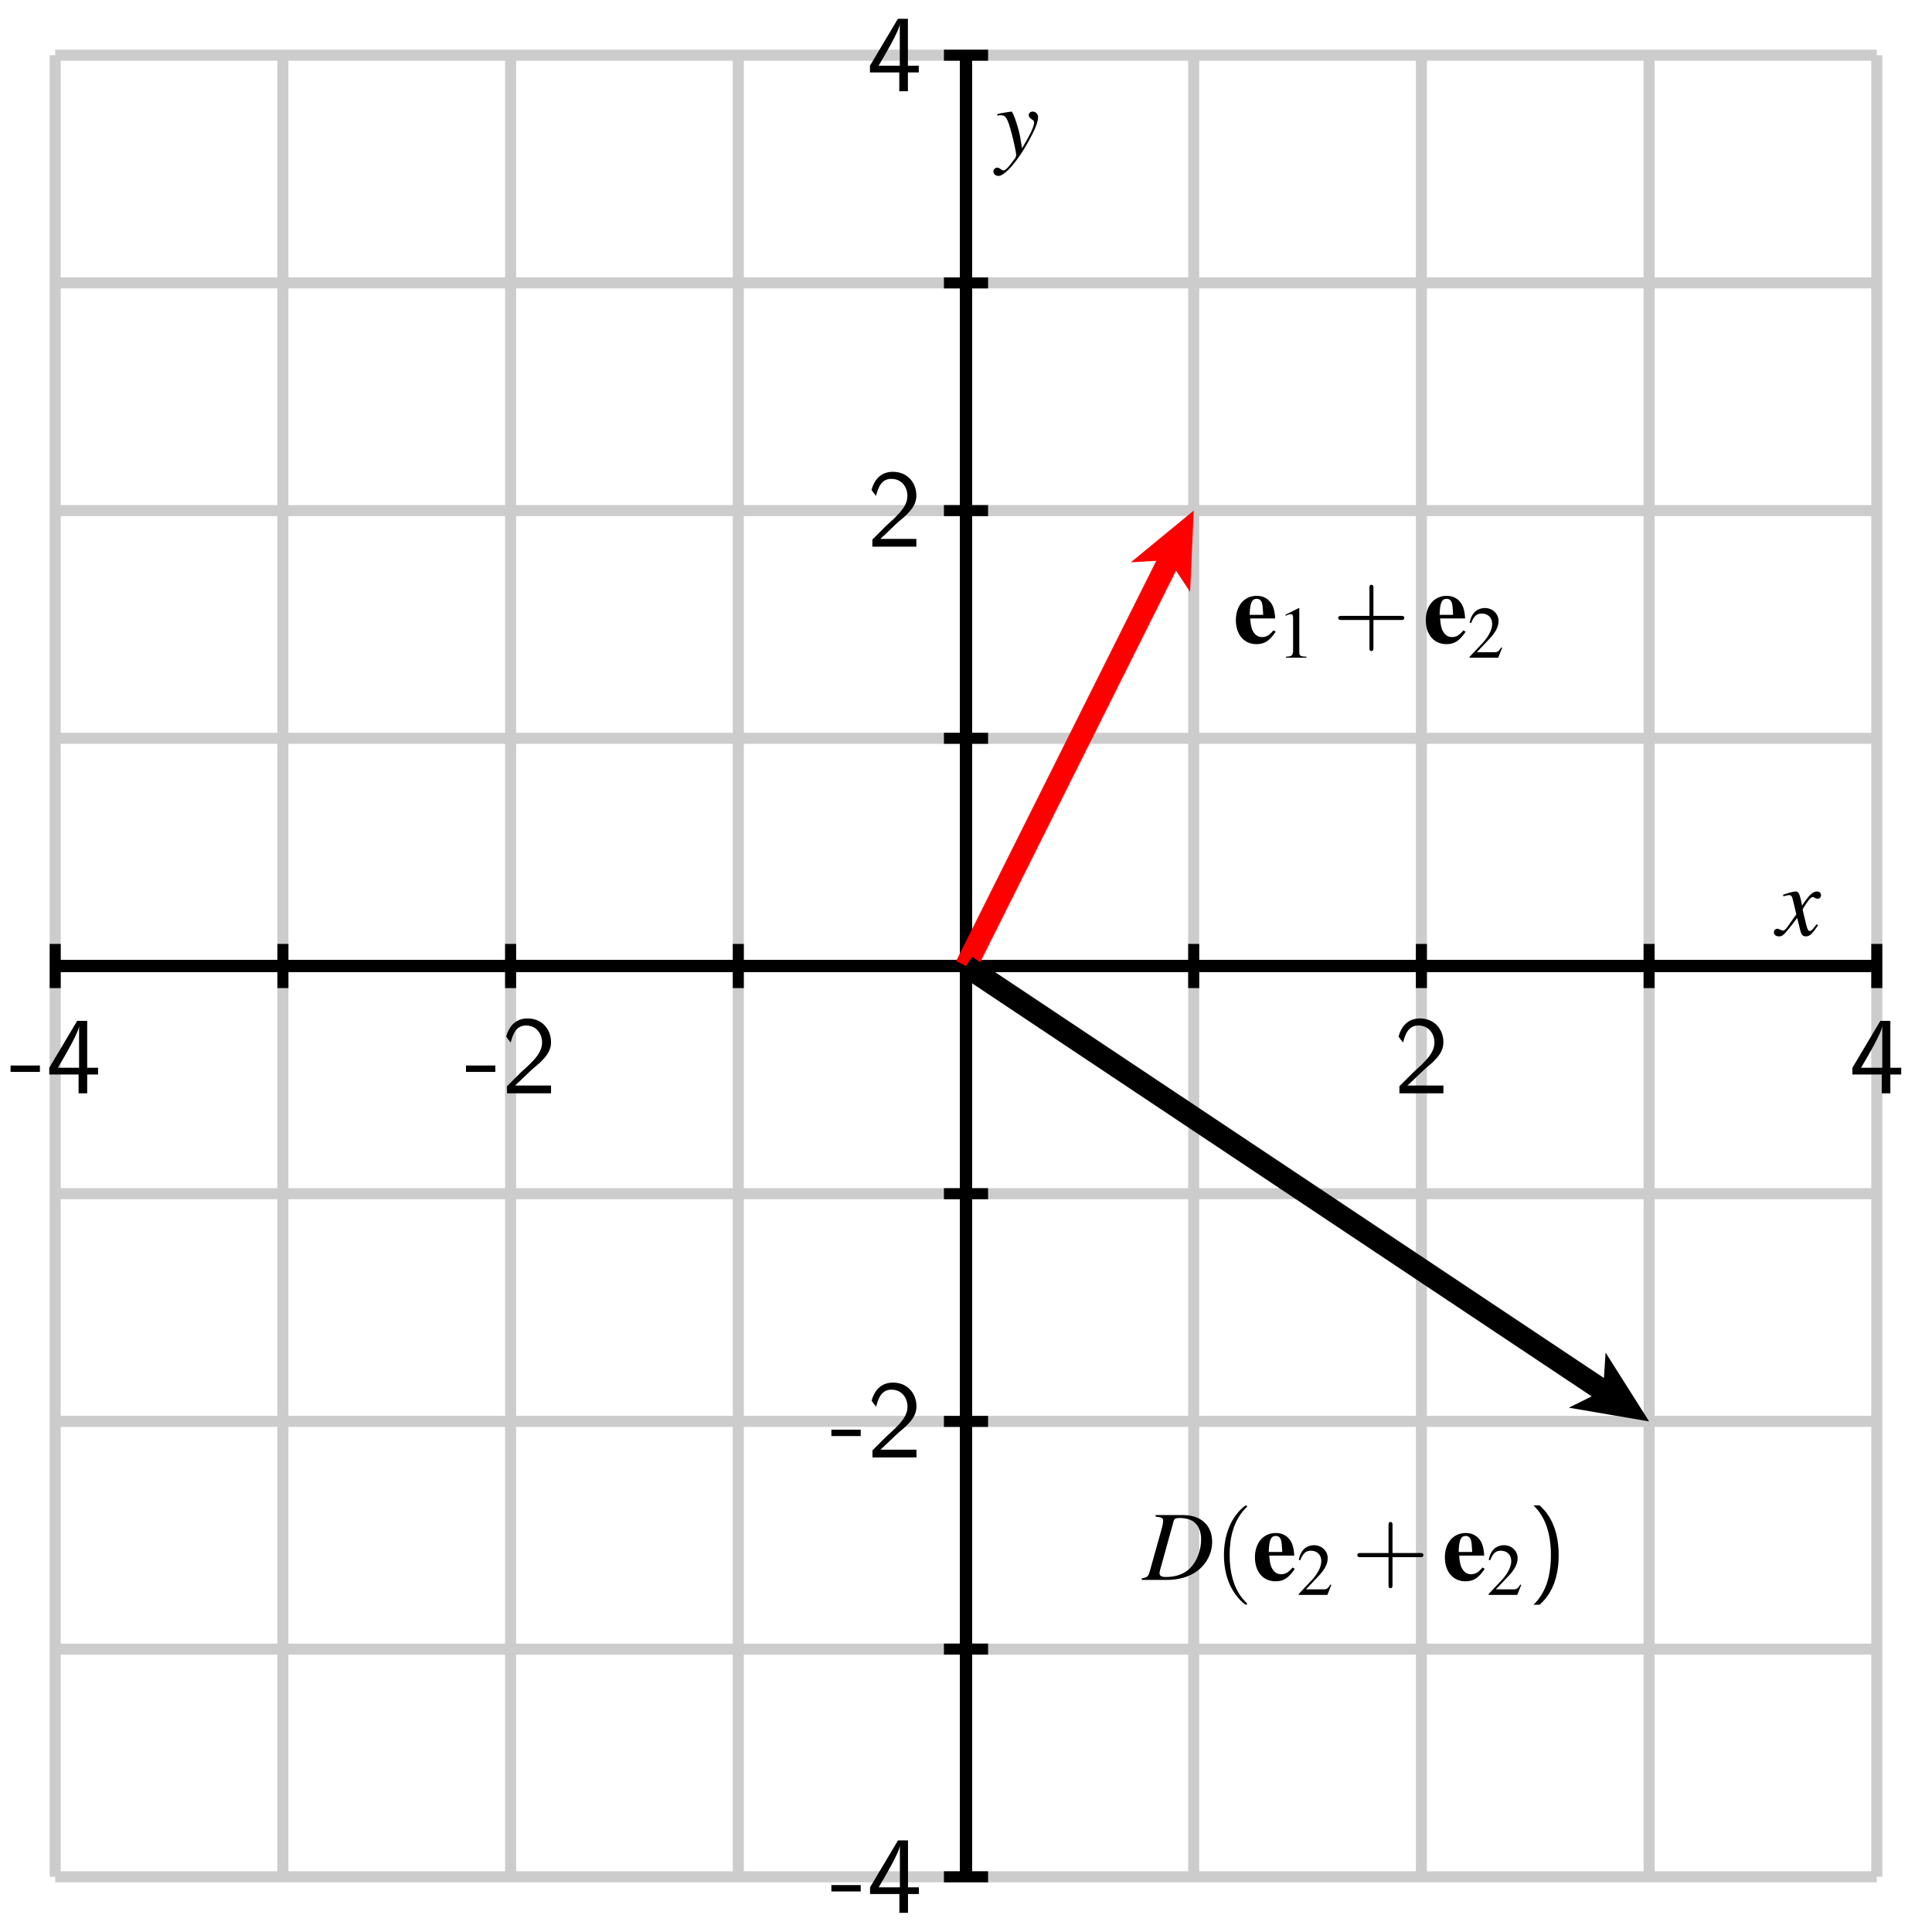
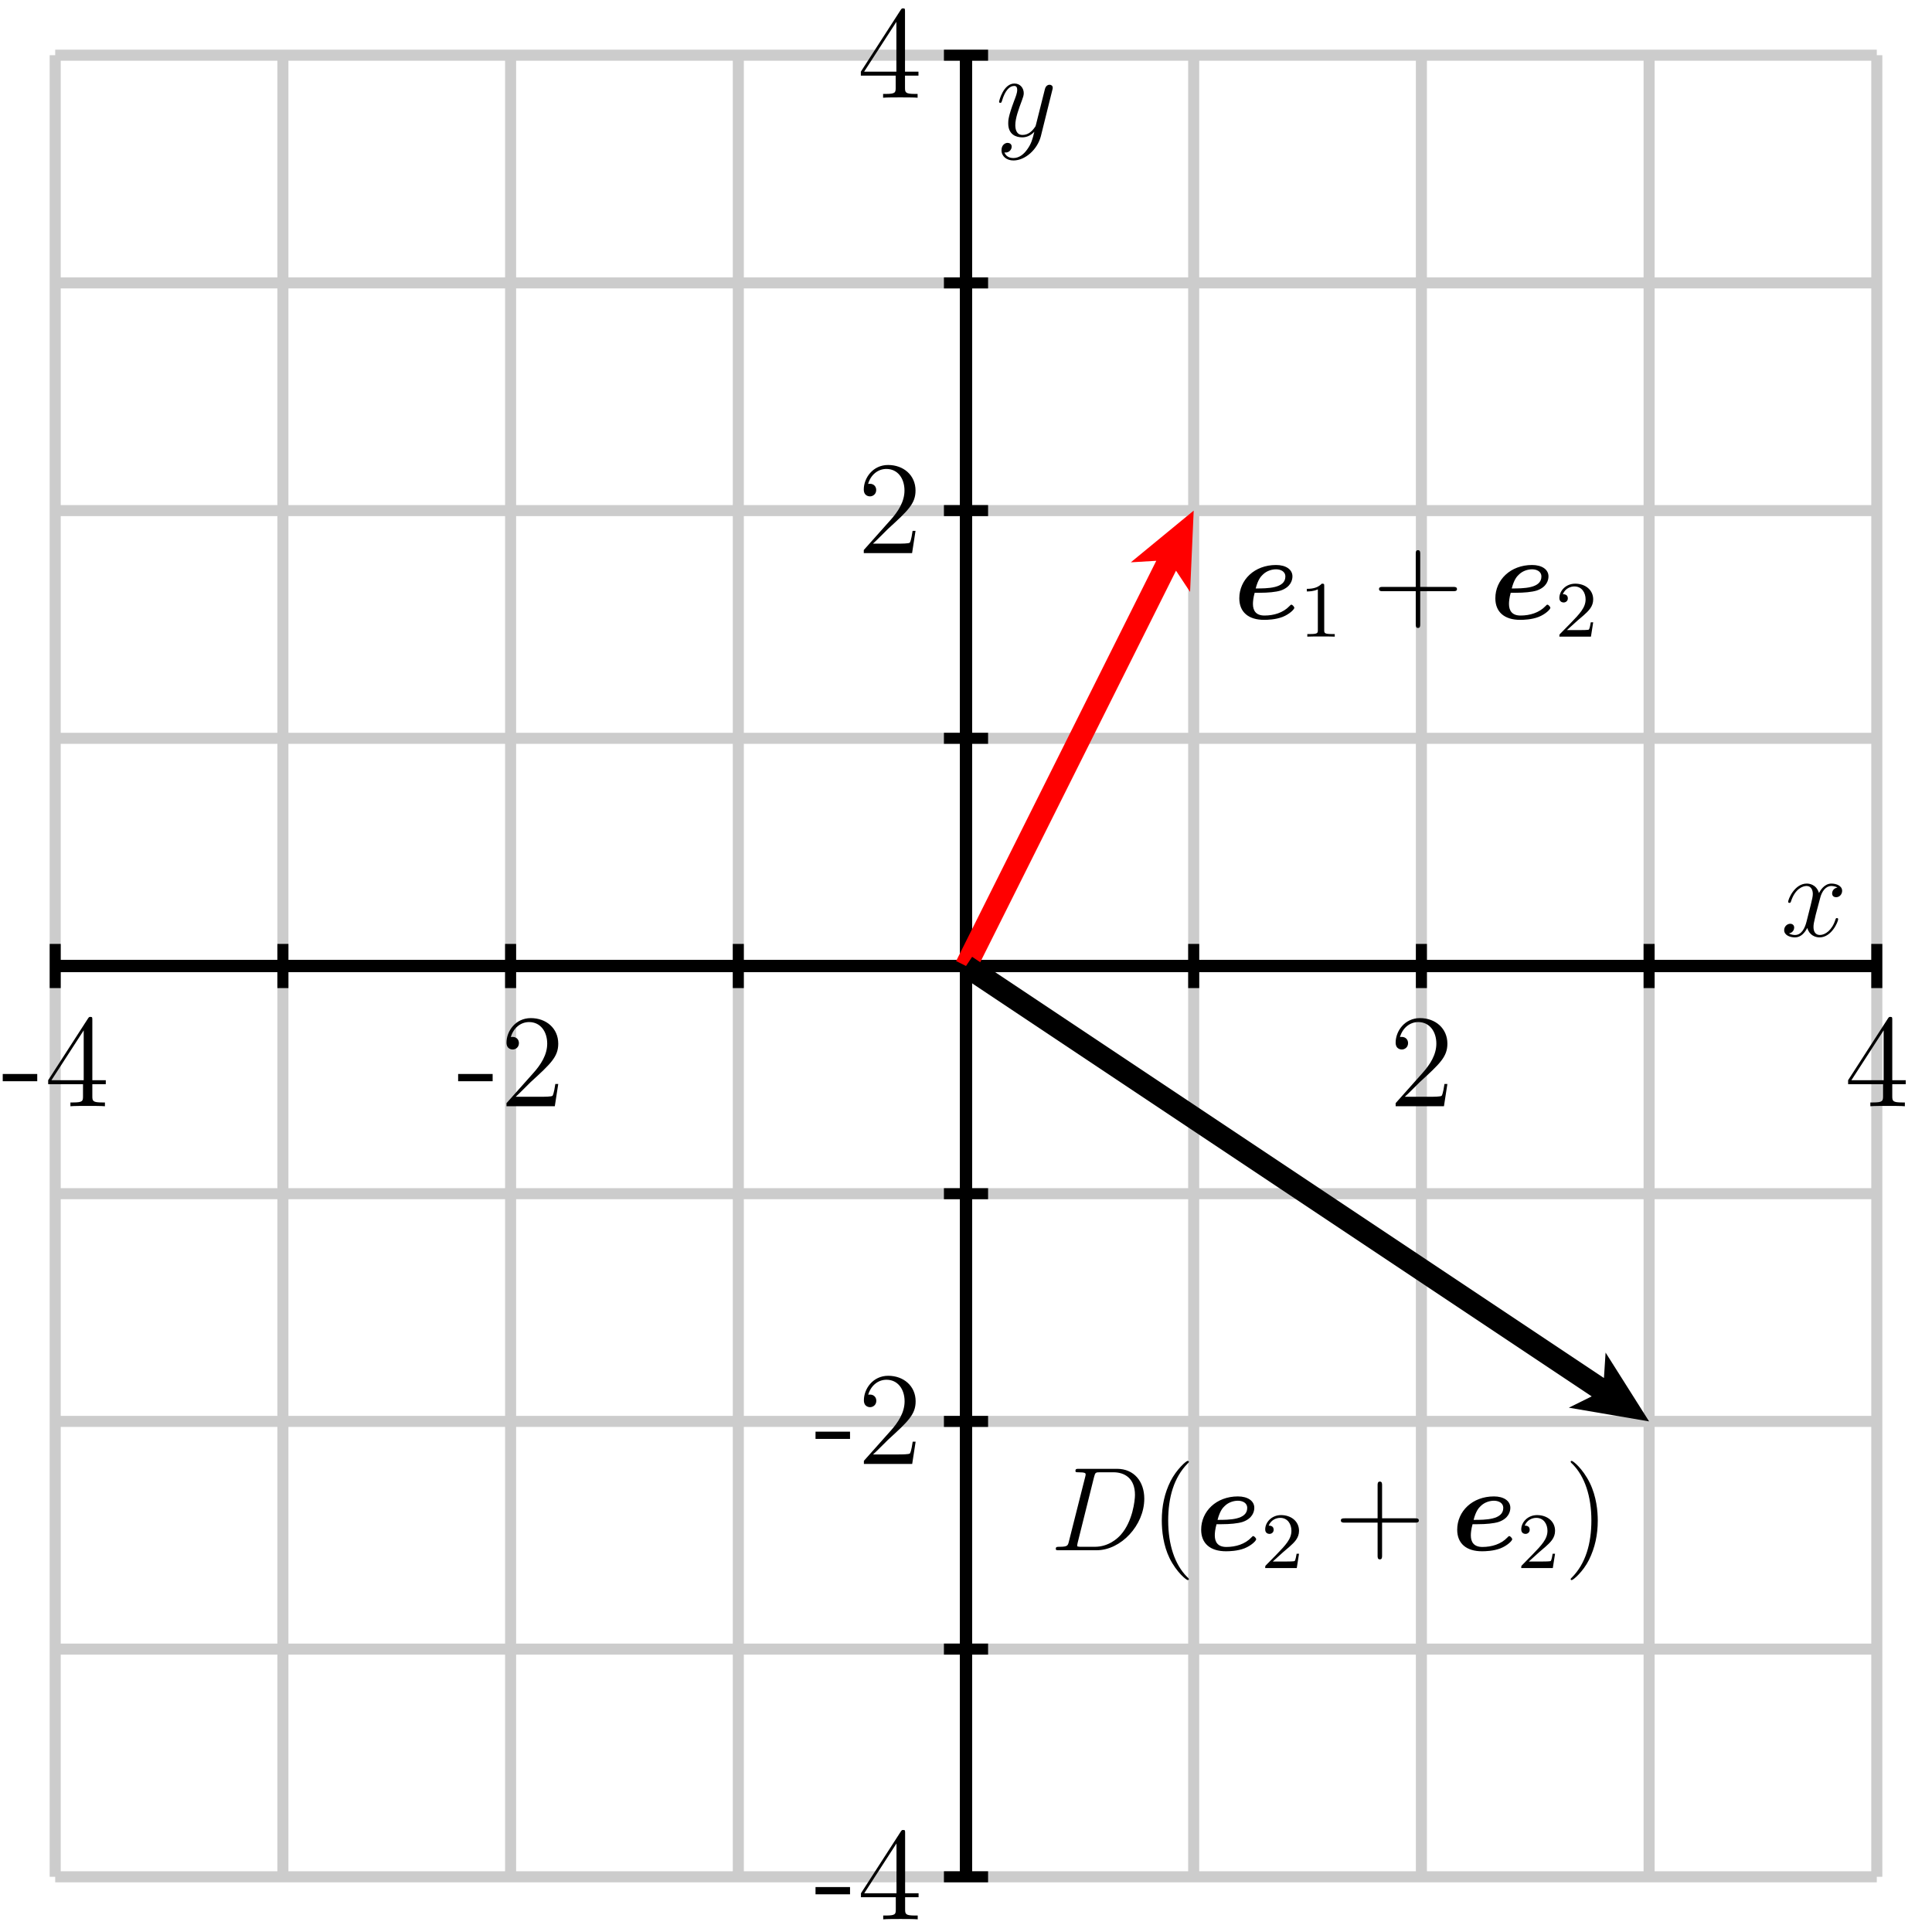
<svg xmlns="http://www.w3.org/2000/svg" xmlns:xlink="http://www.w3.org/1999/xlink" width="175pt" height="175pt" viewBox="0 0 175 175" version="1.1">
  <defs>
    <g>
      <symbol overflow="visible" id="glyph0-0">
        <path style="stroke:none;" d="" />
      </symbol>
      <symbol overflow="visible" id="glyph0-1">
-         <path style="stroke:none;" d="M 2.766 -1.938 L 2.766 -2.516 L 0.109 -2.516 L 0.109 -1.938 Z M 2.766 -1.938 " />
+         <path style="stroke:none;" d="M 3.25 -2.266 L 3.25 -2.922 L 0.125 -2.922 L 0.125 -2.266 Z M 3.25 -2.266 " />
      </symbol>
      <symbol overflow="visible" id="glyph0-2">
-         <path style="stroke:none;" d="M 3.719 -1.703 L 4.703 -1.703 L 4.703 -2.312 L 3.719 -2.312 L 3.719 -6.562 L 2.812 -6.562 L 0.281 -2.312 L 0.281 -1.703 L 2.938 -1.703 L 2.938 0 L 3.719 0 Z M 1.062 -2.312 C 1.578 -3.188 2.984 -5.547 2.984 -6.125 L 2.984 -2.312 Z M 1.062 -2.312 " />
+         <path style="stroke:none;" d="M 4.328 -7.812 C 4.328 -8.047 4.328 -8.094 4.156 -8.094 C 4.062 -8.094 4.031 -8.094 3.938 -7.953 L 0.328 -2.359 L 0.328 -2 L 3.484 -2 L 3.484 -0.906 C 3.484 -0.469 3.453 -0.344 2.578 -0.344 L 2.344 -0.344 L 2.344 0 C 2.609 -0.031 3.562 -0.031 3.906 -0.031 C 4.234 -0.031 5.203 -0.031 5.469 0 L 5.469 -0.344 L 5.234 -0.344 C 4.375 -0.344 4.328 -0.469 4.328 -0.906 L 4.328 -2 L 5.547 -2 L 5.547 -2.359 L 4.328 -2.359 Z M 3.547 -6.875 L 3.547 -2.359 L 0.625 -2.359 Z M 3.547 -6.875 " />
      </symbol>
      <symbol overflow="visible" id="glyph0-3">
-         <path style="stroke:none;" d="M 1.734 -1.875 L 0.5 -0.641 L 0.5 0 L 4.484 0 L 4.484 -0.703 L 2.672 -0.703 C 2.547 -0.703 2.438 -0.703 2.312 -0.703 L 1.219 -0.703 C 1.547 -0.984 2.297 -1.734 2.609 -2.016 C 2.797 -2.203 3.312 -2.625 3.5 -2.797 C 3.953 -3.25 4.484 -3.781 4.484 -4.625 C 4.484 -5.781 3.688 -6.781 2.359 -6.781 C 1.219 -6.781 0.656 -6 0.422 -5.141 C 0.547 -4.969 0.594 -4.906 0.609 -4.875 C 0.625 -4.859 0.734 -4.734 0.828 -4.594 C 1.031 -5.359 1.312 -6.141 2.219 -6.141 C 3.156 -6.141 3.672 -5.391 3.672 -4.609 C 3.672 -3.766 3.094 -3.188 2.516 -2.594 Z M 1.734 -1.875 " />
+         <path style="stroke:none;" d="M 5.281 -2.016 L 5.016 -2.016 C 4.984 -1.812 4.891 -1.156 4.766 -0.953 C 4.688 -0.859 4 -0.859 3.641 -0.859 L 1.422 -0.859 C 1.734 -1.125 2.469 -1.891 2.781 -2.188 C 4.609 -3.859 5.281 -4.484 5.281 -5.672 C 5.281 -7.062 4.188 -7.984 2.797 -7.984 C 1.406 -7.984 0.594 -6.797 0.594 -5.766 C 0.594 -5.141 1.109 -5.141 1.156 -5.141 C 1.406 -5.141 1.719 -5.328 1.719 -5.719 C 1.719 -6.047 1.484 -6.281 1.156 -6.281 C 1.047 -6.281 1.016 -6.281 0.984 -6.266 C 1.219 -7.078 1.859 -7.625 2.641 -7.625 C 3.656 -7.625 4.281 -6.781 4.281 -5.672 C 4.281 -4.656 3.703 -3.766 3.016 -3 L 0.594 -0.281 L 0.594 0 L 4.969 0 Z M 5.281 -2.016 " />
      </symbol>
      <symbol overflow="visible" id="glyph1-0">
        <path style="stroke:none;" d="" />
      </symbol>
      <symbol overflow="visible" id="glyph1-1">
-         <path style="stroke:none;" d="M 3.625 -1 C 3.547 -0.922 3.5 -0.859 3.422 -0.75 C 3.219 -0.484 3.109 -0.391 3 -0.391 C 2.875 -0.391 2.797 -0.516 2.734 -0.766 C 2.703 -0.844 2.703 -0.891 2.688 -0.922 C 2.469 -1.828 2.359 -2.234 2.359 -2.375 C 2.766 -3.062 3.094 -3.469 3.25 -3.469 C 3.297 -3.469 3.375 -3.438 3.469 -3.391 C 3.578 -3.328 3.641 -3.312 3.703 -3.312 C 3.891 -3.312 4.016 -3.453 4.016 -3.641 C 4.016 -3.828 3.875 -3.969 3.656 -3.969 C 3.266 -3.969 2.922 -3.641 2.297 -2.688 L 2.203 -3.172 C 2.062 -3.781 1.969 -3.969 1.734 -3.969 C 1.531 -3.969 1.219 -3.891 0.672 -3.703 L 0.578 -3.672 L 0.609 -3.531 C 0.953 -3.625 1.031 -3.641 1.109 -3.641 C 1.344 -3.641 1.391 -3.562 1.516 -3.016 L 1.781 -1.906 L 1.047 -0.859 C 0.859 -0.578 0.688 -0.422 0.578 -0.422 C 0.531 -0.422 0.438 -0.453 0.344 -0.5 C 0.234 -0.562 0.141 -0.594 0.062 -0.594 C -0.109 -0.594 -0.25 -0.453 -0.25 -0.281 C -0.25 -0.047 -0.062 0.094 0.203 0.094 C 0.484 0.094 0.594 0.016 1.047 -0.531 C 1.281 -0.812 1.469 -1.062 1.859 -1.578 L 2.125 -0.5 C 2.234 -0.047 2.359 0.094 2.641 0.094 C 2.984 0.094 3.219 -0.109 3.75 -0.922 Z M 3.625 -1 " />
+         <path style="stroke:none;" d="M 5.125 -4.406 C 4.766 -4.344 4.641 -4.078 4.641 -3.875 C 4.641 -3.609 4.844 -3.531 5 -3.531 C 5.328 -3.531 5.547 -3.812 5.547 -4.109 C 5.547 -4.562 5.031 -4.766 4.578 -4.766 C 3.922 -4.766 3.547 -4.109 3.453 -3.906 C 3.203 -4.719 2.531 -4.766 2.344 -4.766 C 1.234 -4.766 0.656 -3.344 0.656 -3.109 C 0.656 -3.062 0.703 -3.016 0.781 -3.016 C 0.859 -3.016 0.891 -3.078 0.906 -3.125 C 1.281 -4.312 2 -4.547 2.312 -4.547 C 2.797 -4.547 2.891 -4.094 2.891 -3.828 C 2.891 -3.594 2.828 -3.344 2.703 -2.828 L 2.328 -1.344 C 2.172 -0.703 1.859 -0.109 1.281 -0.109 C 1.234 -0.109 0.953 -0.109 0.734 -0.25 C 1.125 -0.328 1.203 -0.641 1.203 -0.781 C 1.203 -1 1.047 -1.125 0.844 -1.125 C 0.578 -1.125 0.297 -0.891 0.297 -0.547 C 0.297 -0.094 0.812 0.109 1.281 0.109 C 1.797 0.109 2.156 -0.297 2.391 -0.75 C 2.562 -0.109 3.094 0.109 3.5 0.109 C 4.594 0.109 5.188 -1.312 5.188 -1.547 C 5.188 -1.594 5.141 -1.641 5.078 -1.641 C 4.984 -1.641 4.969 -1.594 4.938 -1.5 C 4.641 -0.547 4.016 -0.109 3.531 -0.109 C 3.156 -0.109 2.953 -0.391 2.953 -0.828 C 2.953 -1.062 2.984 -1.234 3.156 -1.953 L 3.547 -3.422 C 3.703 -4.078 4.078 -4.547 4.562 -4.547 C 4.594 -4.547 4.891 -4.547 5.125 -4.406 Z M 5.125 -4.406 " />
      </symbol>
      <symbol overflow="visible" id="glyph1-2">
-         <path style="stroke:none;" d="M 0.141 -3.594 C 0.25 -3.625 0.312 -3.641 0.406 -3.641 C 0.922 -3.641 1.062 -3.406 1.469 -1.859 C 1.625 -1.281 1.844 -0.219 1.844 -0.078 C 1.844 0.078 1.797 0.219 1.656 0.375 C 1.375 0.75 1.203 0.984 1.094 1.094 C 0.906 1.281 0.797 1.359 0.688 1.359 C 0.625 1.359 0.562 1.328 0.469 1.266 C 0.328 1.156 0.234 1.109 0.141 1.109 C -0.062 1.109 -0.219 1.266 -0.219 1.453 C -0.219 1.688 -0.016 1.859 0.25 1.859 C 0.812 1.859 2 0.5 2.969 -1.281 C 3.578 -2.391 3.828 -3.031 3.828 -3.469 C 3.828 -3.75 3.609 -3.969 3.344 -3.969 C 3.125 -3.969 2.984 -3.828 2.984 -3.641 C 2.984 -3.5 3.062 -3.406 3.234 -3.281 C 3.406 -3.188 3.469 -3.109 3.469 -2.984 C 3.469 -2.625 3.141 -1.922 2.375 -0.641 L 2.203 -1.688 C 2.062 -2.484 1.562 -3.969 1.422 -3.969 L 1.391 -3.969 C 1.375 -3.953 1.344 -3.953 1.312 -3.953 C 1.219 -3.953 0.906 -3.891 0.422 -3.812 C 0.375 -3.797 0.266 -3.766 0.141 -3.75 Z M 0.141 -3.594 " />
+         <path style="stroke:none;" d="M 2.844 1.203 C 2.547 1.625 2.125 1.984 1.594 1.984 C 1.469 1.984 0.953 1.969 0.781 1.469 C 0.828 1.484 0.875 1.484 0.891 1.484 C 1.219 1.484 1.438 1.203 1.438 0.953 C 1.438 0.703 1.234 0.609 1.062 0.609 C 0.891 0.609 0.516 0.75 0.516 1.281 C 0.516 1.828 0.984 2.203 1.594 2.203 C 2.672 2.203 3.766 1.203 4.078 0.016 L 5.125 -4.203 C 5.141 -4.25 5.156 -4.312 5.156 -4.391 C 5.156 -4.547 5.031 -4.656 4.875 -4.656 C 4.766 -4.656 4.547 -4.609 4.453 -4.281 L 3.656 -1.109 C 3.609 -0.922 3.609 -0.891 3.516 -0.781 C 3.297 -0.469 2.953 -0.109 2.422 -0.109 C 1.828 -0.109 1.766 -0.703 1.766 -1 C 1.766 -1.609 2.062 -2.438 2.359 -3.219 C 2.469 -3.531 2.531 -3.688 2.531 -3.891 C 2.531 -4.344 2.219 -4.766 1.688 -4.766 C 0.688 -4.766 0.297 -3.203 0.297 -3.109 C 0.297 -3.062 0.328 -3.016 0.406 -3.016 C 0.5 -3.016 0.516 -3.062 0.562 -3.203 C 0.828 -4.109 1.234 -4.547 1.656 -4.547 C 1.75 -4.547 1.938 -4.547 1.938 -4.188 C 1.938 -3.906 1.812 -3.594 1.656 -3.188 C 1.125 -1.766 1.125 -1.422 1.125 -1.156 C 1.125 -0.125 1.859 0.109 2.391 0.109 C 2.703 0.109 3.094 0.016 3.484 -0.391 L 3.484 -0.375 C 3.328 0.266 3.219 0.688 2.844 1.203 Z M 2.844 1.203 " />
      </symbol>
      <symbol overflow="visible" id="glyph1-3">
-         <path style="stroke:none;" d="M 1.172 -5.734 C 1.734 -5.672 1.859 -5.609 1.859 -5.359 C 1.859 -5.234 1.828 -5.016 1.766 -4.781 L 0.656 -0.812 C 0.5 -0.281 0.438 -0.234 -0.078 -0.141 L -0.078 0 L 2.203 0 C 3.266 0 4.219 -0.281 4.906 -0.781 C 5.781 -1.422 6.297 -2.406 6.297 -3.453 C 6.297 -4.938 5.281 -5.875 3.672 -5.875 L 1.172 -5.875 Z M 2.812 -5.344 C 2.875 -5.547 3 -5.609 3.359 -5.609 C 3.875 -5.609 4.328 -5.484 4.609 -5.281 C 5.062 -4.953 5.297 -4.391 5.297 -3.672 C 5.297 -2.703 4.922 -1.688 4.312 -1.078 C 3.781 -0.547 3.047 -0.266 2.109 -0.266 C 1.703 -0.266 1.531 -0.375 1.531 -0.609 C 1.531 -0.719 1.578 -0.922 1.734 -1.453 Z M 2.812 -5.344 " />
+         <path style="stroke:none;" d="M 1.688 -0.797 C 1.594 -0.422 1.578 -0.312 0.828 -0.312 C 0.609 -0.312 0.5 -0.312 0.5 -0.125 C 0.5 0 0.578 0 0.781 0 L 4.203 0 C 6.391 0 8.516 -2.25 8.516 -4.672 C 8.516 -6.219 7.594 -7.375 6.047 -7.375 L 2.578 -7.375 C 2.375 -7.375 2.281 -7.375 2.281 -7.172 C 2.281 -7.062 2.375 -7.062 2.531 -7.062 C 3.203 -7.062 3.203 -6.969 3.203 -6.859 C 3.203 -6.828 3.203 -6.766 3.156 -6.609 Z M 3.969 -6.641 C 4.078 -7.047 4.109 -7.062 4.531 -7.062 L 5.719 -7.062 C 6.734 -7.062 7.672 -6.516 7.672 -5.016 C 7.672 -4.484 7.453 -2.609 6.406 -1.422 C 6.094 -1.062 5.281 -0.312 4.031 -0.312 L 2.812 -0.312 C 2.656 -0.312 2.641 -0.312 2.562 -0.328 C 2.453 -0.328 2.438 -0.359 2.438 -0.438 C 2.438 -0.516 2.469 -0.578 2.484 -0.688 Z M 3.969 -6.641 " />
      </symbol>
      <symbol overflow="visible" id="glyph2-0">
        <path style="stroke:none;" d="" />
      </symbol>
      <symbol overflow="visible" id="glyph2-1">
-         <path style="stroke:none;" d="M 3.625 -1.125 C 3.266 -0.688 2.984 -0.516 2.594 -0.516 C 2.234 -0.516 1.984 -0.688 1.797 -1 C 1.625 -1.281 1.562 -1.578 1.516 -2.203 L 3.781 -2.203 C 3.734 -2.969 3.594 -3.391 3.312 -3.719 C 3.016 -4.078 2.594 -4.25 2.109 -4.25 C 0.984 -4.25 0.219 -3.359 0.219 -2.047 C 0.219 -0.734 0.969 0.125 2.078 0.125 C 2.812 0.125 3.25 -0.156 3.828 -1 Z M 1.469 -2.531 C 1.5 -3.625 1.672 -3.984 2.109 -3.984 C 2.359 -3.984 2.531 -3.828 2.594 -3.562 C 2.641 -3.391 2.656 -3.125 2.688 -2.672 L 2.688 -2.531 Z M 1.469 -2.531 " />
+         <path style="stroke:none;" d="M 2.391 -2.359 C 3.125 -2.359 3.828 -2.422 4.281 -2.562 C 5.188 -2.875 5.344 -3.5 5.344 -3.844 C 5.344 -4.469 4.75 -4.875 3.859 -4.875 C 1.906 -4.875 0.531 -3.531 0.531 -1.859 C 0.531 -0.609 1.359 0.094 2.781 0.094 C 3.062 0.094 3.812 0.078 4.453 -0.172 C 5.078 -0.422 5.516 -0.859 5.516 -1 C 5.516 -1.078 5.344 -1.281 5.25 -1.281 C 5.188 -1.281 5.156 -1.234 5.078 -1.156 C 4.5 -0.547 3.656 -0.297 2.812 -0.297 C 2.047 -0.297 1.766 -0.734 1.766 -1.344 C 1.766 -1.562 1.797 -1.906 1.922 -2.359 Z M 2.016 -2.75 C 2.219 -3.531 2.469 -3.828 2.656 -4 C 3.031 -4.375 3.531 -4.484 3.859 -4.484 C 4.25 -4.484 4.703 -4.312 4.703 -3.828 C 4.703 -2.75 3.062 -2.75 2.016 -2.75 Z M 2.016 -2.75 " />
      </symbol>
      <symbol overflow="visible" id="glyph3-0">
        <path style="stroke:none;" d="" />
      </symbol>
      <symbol overflow="visible" id="glyph3-1">
-         <path style="stroke:none;" d="M 1.938 -4.5 L 0.734 -3.891 L 0.734 -3.797 C 0.812 -3.828 0.891 -3.859 0.922 -3.875 C 1.031 -3.922 1.156 -3.953 1.219 -3.953 C 1.359 -3.953 1.422 -3.844 1.422 -3.641 L 1.422 -0.625 C 1.422 -0.406 1.359 -0.25 1.266 -0.188 C 1.156 -0.125 1.062 -0.109 0.781 -0.094 L 0.781 0 L 2.625 0 L 2.625 -0.094 C 2.094 -0.109 1.984 -0.172 1.984 -0.5 L 1.984 -4.484 Z M 1.938 -4.5 " />
+         <path style="stroke:none;" d="M 2.266 -4.594 C 2.266 -4.781 2.25 -4.797 2.047 -4.797 C 1.75 -4.5 1.375 -4.328 0.688 -4.328 L 0.688 -4.094 C 0.891 -4.094 1.281 -4.094 1.688 -4.281 L 1.688 -0.594 C 1.688 -0.328 1.672 -0.234 0.984 -0.234 L 0.734 -0.234 L 0.734 0 C 1.031 -0.016 1.656 -0.016 1.969 -0.016 C 2.297 -0.016 2.922 -0.016 3.219 0 L 3.219 -0.234 L 2.969 -0.234 C 2.281 -0.234 2.266 -0.328 2.266 -0.594 Z M 2.266 -4.594 " />
      </symbol>
      <symbol overflow="visible" id="glyph3-2">
-         <path style="stroke:none;" d="M 3.156 -0.906 L 3.078 -0.938 C 2.828 -0.562 2.75 -0.5 2.438 -0.5 L 0.859 -0.5 L 1.969 -1.672 C 2.562 -2.297 2.828 -2.797 2.828 -3.328 C 2.828 -3.984 2.281 -4.5 1.594 -4.5 C 1.219 -4.5 0.875 -4.359 0.625 -4.094 C 0.422 -3.859 0.312 -3.641 0.203 -3.172 L 0.344 -3.141 C 0.609 -3.797 0.859 -4 1.312 -4 C 1.875 -4 2.25 -3.625 2.25 -3.062 C 2.25 -2.547 1.938 -1.938 1.391 -1.344 L 0.203 -0.078 L 0.203 0 L 2.797 0 Z M 3.156 -0.906 " />
+         <path style="stroke:none;" d="M 2.031 -1.469 C 2.141 -1.578 2.453 -1.812 2.562 -1.922 C 3.016 -2.328 3.438 -2.719 3.438 -3.375 C 3.438 -4.234 2.719 -4.797 1.812 -4.797 C 0.953 -4.797 0.375 -4.141 0.375 -3.5 C 0.375 -3.141 0.656 -3.094 0.766 -3.094 C 0.922 -3.094 1.141 -3.203 1.141 -3.469 C 1.141 -3.844 0.781 -3.844 0.688 -3.844 C 0.906 -4.375 1.391 -4.547 1.734 -4.547 C 2.406 -4.547 2.75 -3.984 2.75 -3.375 C 2.75 -2.625 2.219 -2.078 1.375 -1.203 L 0.469 -0.281 C 0.375 -0.188 0.375 -0.188 0.375 0 L 3.234 0 L 3.438 -1.297 L 3.219 -1.297 C 3.188 -1.141 3.141 -0.781 3.047 -0.641 C 3 -0.594 2.453 -0.594 2.344 -0.594 L 1.062 -0.594 Z M 2.031 -1.469 " />
      </symbol>
      <symbol overflow="visible" id="glyph4-0">
        <path style="stroke:none;" d="" />
      </symbol>
      <symbol overflow="visible" id="glyph4-1">
-         <path style="stroke:none;" d="M 3.688 -2.062 L 6.188 -2.062 C 6.312 -2.062 6.484 -2.062 6.484 -2.25 C 6.484 -2.438 6.312 -2.438 6.188 -2.438 L 3.688 -2.438 L 3.688 -4.953 C 3.688 -5.078 3.688 -5.25 3.5 -5.25 C 3.328 -5.25 3.328 -5.078 3.328 -4.953 L 3.328 -2.438 L 0.797 -2.438 C 0.672 -2.438 0.5 -2.438 0.5 -2.25 C 0.5 -2.062 0.672 -2.062 0.797 -2.062 L 3.328 -2.062 L 3.328 0.453 C 3.328 0.578 3.328 0.75 3.5 0.75 C 3.688 0.75 3.688 0.578 3.688 0.453 Z M 3.688 -2.062 " />
+         <path style="stroke:none;" d="M 4.312 -2.5 L 7.281 -2.5 C 7.438 -2.5 7.641 -2.5 7.641 -2.688 C 7.641 -2.891 7.453 -2.891 7.281 -2.891 L 4.312 -2.891 L 4.312 -5.875 C 4.312 -6.031 4.312 -6.219 4.109 -6.219 C 3.906 -6.219 3.906 -6.031 3.906 -5.875 L 3.906 -2.891 L 0.922 -2.891 C 0.781 -2.891 0.578 -2.891 0.578 -2.703 C 0.578 -2.5 0.766 -2.5 0.922 -2.5 L 3.906 -2.5 L 3.906 0.484 C 3.906 0.641 3.906 0.828 4.109 0.828 C 4.312 0.828 4.312 0.641 4.312 0.484 Z M 4.312 -2.5 " />
      </symbol>
      <symbol overflow="visible" id="glyph4-2">
-         <path style="stroke:none;" d="M 2.984 2.156 C 2.984 2.141 2.984 2.109 2.828 1.969 C 1.703 0.828 1.406 -0.875 1.406 -2.25 C 1.406 -3.812 1.75 -5.375 2.859 -6.5 C 2.984 -6.609 2.984 -6.641 2.984 -6.656 C 2.984 -6.719 2.938 -6.75 2.891 -6.75 C 2.797 -6.75 1.984 -6.141 1.453 -5 C 1 -4 0.891 -3 0.891 -2.25 C 0.891 -1.547 0.984 -0.453 1.484 0.562 C 2.031 1.672 2.797 2.25 2.891 2.25 C 2.938 2.25 2.984 2.219 2.984 2.156 Z M 2.984 2.156 " />
+         <path style="stroke:none;" d="M 3.516 2.625 C 3.516 2.594 3.516 2.562 3.328 2.391 C 2.25 1.297 1.641 -0.484 1.641 -2.688 C 1.641 -4.781 2.156 -6.594 3.406 -7.859 C 3.516 -7.953 3.516 -7.984 3.516 -8.016 C 3.516 -8.078 3.453 -8.094 3.406 -8.094 C 3.266 -8.094 2.391 -7.312 1.859 -6.266 C 1.312 -5.172 1.062 -4.016 1.062 -2.688 C 1.062 -1.734 1.203 -0.438 1.766 0.719 C 2.406 2.016 3.297 2.703 3.406 2.703 C 3.453 2.703 3.516 2.688 3.516 2.625 Z M 3.516 2.625 " />
      </symbol>
-       <symbol overflow="visible" id="glyph5-0">
-         <path style="stroke:none;" d="" />
-       </symbol>
-       <symbol overflow="visible" id="glyph5-1">
-         <path style="stroke:none;" d="M 1.047 2.25 C 1.344 1.984 1.938 1.438 2.359 0.328 C 2.719 -0.641 2.781 -1.594 2.781 -2.25 C 2.781 -5.156 1.484 -6.359 1.047 -6.75 L 0.5 -6.75 C 0.938 -6.312 2.078 -5.156 2.078 -2.25 C 2.078 -1.75 2.047 -0.688 1.688 0.375 C 1.312 1.406 0.797 1.953 0.5 2.25 Z M 1.047 2.25 " />
+       <symbol overflow="visible" id="glyph4-3">
+         <path style="stroke:none;" d="M 3.047 -2.688 C 3.047 -3.516 2.938 -4.844 2.328 -6.094 C 1.688 -7.391 0.812 -8.094 0.688 -8.094 C 0.641 -8.094 0.594 -8.078 0.594 -8.016 C 0.594 -7.984 0.594 -7.953 0.781 -7.781 C 1.859 -6.688 2.469 -4.906 2.469 -2.703 C 2.469 -0.609 1.953 1.203 0.703 2.469 C 0.594 2.562 0.594 2.594 0.594 2.625 C 0.594 2.688 0.641 2.703 0.688 2.703 C 0.828 2.703 1.719 1.938 2.25 0.875 C 2.797 -0.234 3.047 -1.391 3.047 -2.688 Z M 3.047 -2.688 " />
      </symbol>
    </g>
  </defs>
  <g id="surface1">
    <path style="fill:none;stroke-width:10;stroke-linecap:butt;stroke-linejoin:miter;stroke:rgb(80.077%,80.077%,80.077%);stroke-opacity:1;stroke-miterlimit:10;" d="M 50 50 L 50 1700 M 256.25 50 L 256.25 1700 M 462.5 50 L 462.5 1700 M 668.75 50 L 668.75 1700 M 875 50 L 875 1700 M 1081.25 50 L 1081.25 1700 M 1287.5 50 L 1287.5 1700 M 1493.75 50 L 1493.75 1700 M 1700 50 L 1700 1700 M 50 50 L 1700 50 M 50 256.25 L 1700 256.25 M 50 462.5 L 1700 462.5 M 50 668.75 L 1700 668.75 M 50 875 L 1700 875 M 50 1081.25 L 1700 1081.25 M 50 1287.5 L 1700 1287.5 M 50 1493.75 L 1700 1493.75 M 50 1700 L 1700 1700 " transform="matrix(0.1,0,0,-0.1,0,175)" />
    <path style="fill:none;stroke-width:10;stroke-linecap:butt;stroke-linejoin:miter;stroke:rgb(0%,0%,0%);stroke-opacity:1;stroke-miterlimit:10;" d="M 50 875 L 1700 875 M 875 50 L 875 1700 " transform="matrix(0.1,0,0,-0.1,0,175)" />
    <path style="fill:none;stroke-width:10;stroke-linecap:butt;stroke-linejoin:miter;stroke:rgb(0%,0%,0%);stroke-opacity:1;stroke-miterlimit:10;" d="M 50 875 L 1700 875 M 875 50 L 875 1700 M 50 855 L 50 895 " transform="matrix(0.1,0,0,-0.1,0,175)" />
    <path style="fill:none;stroke-width:10;stroke-linecap:butt;stroke-linejoin:miter;stroke:rgb(0%,0%,0%);stroke-opacity:1;stroke-miterlimit:10;" d="M 50 875 L 1700 875 M 875 50 L 875 1700 M 256.25 855 L 256.25 895 " transform="matrix(0.1,0,0,-0.1,0,175)" />
    <path style="fill:none;stroke-width:10;stroke-linecap:butt;stroke-linejoin:miter;stroke:rgb(0%,0%,0%);stroke-opacity:1;stroke-miterlimit:10;" d="M 50 875 L 1700 875 M 875 50 L 875 1700 M 462.5 855 L 462.5 895 " transform="matrix(0.1,0,0,-0.1,0,175)" />
    <path style="fill:none;stroke-width:10;stroke-linecap:butt;stroke-linejoin:miter;stroke:rgb(0%,0%,0%);stroke-opacity:1;stroke-miterlimit:10;" d="M 50 875 L 1700 875 M 875 50 L 875 1700 M 668.75 855 L 668.75 895 " transform="matrix(0.1,0,0,-0.1,0,175)" />
    <path style="fill:none;stroke-width:10;stroke-linecap:butt;stroke-linejoin:miter;stroke:rgb(0%,0%,0%);stroke-opacity:1;stroke-miterlimit:10;" d="M 50 875 L 1700 875 M 875 50 L 875 1700 M 875 855 L 875 895 " transform="matrix(0.1,0,0,-0.1,0,175)" />
    <path style="fill:none;stroke-width:10;stroke-linecap:butt;stroke-linejoin:miter;stroke:rgb(0%,0%,0%);stroke-opacity:1;stroke-miterlimit:10;" d="M 50 875 L 1700 875 M 875 50 L 875 1700 M 1081.25 855 L 1081.25 895 " transform="matrix(0.1,0,0,-0.1,0,175)" />
    <path style="fill:none;stroke-width:10;stroke-linecap:butt;stroke-linejoin:miter;stroke:rgb(0%,0%,0%);stroke-opacity:1;stroke-miterlimit:10;" d="M 50 875 L 1700 875 M 875 50 L 875 1700 M 1287.5 855 L 1287.5 895 " transform="matrix(0.1,0,0,-0.1,0,175)" />
    <path style="fill:none;stroke-width:10;stroke-linecap:butt;stroke-linejoin:miter;stroke:rgb(0%,0%,0%);stroke-opacity:1;stroke-miterlimit:10;" d="M 50 875 L 1700 875 M 875 50 L 875 1700 M 1493.75 855 L 1493.75 895 " transform="matrix(0.1,0,0,-0.1,0,175)" />
    <path style="fill:none;stroke-width:10;stroke-linecap:butt;stroke-linejoin:miter;stroke:rgb(0%,0%,0%);stroke-opacity:1;stroke-miterlimit:10;" d="M 50 875 L 1700 875 M 875 50 L 875 1700 M 1700 855 L 1700 895 " transform="matrix(0.1,0,0,-0.1,0,175)" />
    <path style="fill:none;stroke-width:10;stroke-linecap:butt;stroke-linejoin:miter;stroke:rgb(0%,0%,0%);stroke-opacity:1;stroke-miterlimit:10;" d="M 50 875 L 1700 875 M 875 50 L 875 1700 M 855 50 L 895 50 " transform="matrix(0.1,0,0,-0.1,0,175)" />
    <path style="fill:none;stroke-width:10;stroke-linecap:butt;stroke-linejoin:miter;stroke:rgb(0%,0%,0%);stroke-opacity:1;stroke-miterlimit:10;" d="M 50 875 L 1700 875 M 875 50 L 875 1700 M 855 256.25 L 895 256.25 " transform="matrix(0.1,0,0,-0.1,0,175)" />
    <path style="fill:none;stroke-width:10;stroke-linecap:butt;stroke-linejoin:miter;stroke:rgb(0%,0%,0%);stroke-opacity:1;stroke-miterlimit:10;" d="M 50 875 L 1700 875 M 875 50 L 875 1700 M 855 462.5 L 895 462.5 " transform="matrix(0.1,0,0,-0.1,0,175)" />
    <path style="fill:none;stroke-width:10;stroke-linecap:butt;stroke-linejoin:miter;stroke:rgb(0%,0%,0%);stroke-opacity:1;stroke-miterlimit:10;" d="M 50 875 L 1700 875 M 875 50 L 875 1700 M 855 668.75 L 895 668.75 " transform="matrix(0.1,0,0,-0.1,0,175)" />
    <path style="fill:none;stroke-width:10;stroke-linecap:butt;stroke-linejoin:miter;stroke:rgb(0%,0%,0%);stroke-opacity:1;stroke-miterlimit:10;" d="M 50 875 L 1700 875 M 875 50 L 875 1700 M 855 875 L 895 875 " transform="matrix(0.1,0,0,-0.1,0,175)" />
    <path style="fill:none;stroke-width:10;stroke-linecap:butt;stroke-linejoin:miter;stroke:rgb(0%,0%,0%);stroke-opacity:1;stroke-miterlimit:10;" d="M 50 875 L 1700 875 M 875 50 L 875 1700 M 855 1081.25 L 895 1081.25 " transform="matrix(0.1,0,0,-0.1,0,175)" />
    <path style="fill:none;stroke-width:10;stroke-linecap:butt;stroke-linejoin:miter;stroke:rgb(0%,0%,0%);stroke-opacity:1;stroke-miterlimit:10;" d="M 50 875 L 1700 875 M 875 50 L 875 1700 M 855 1287.5 L 895 1287.5 " transform="matrix(0.1,0,0,-0.1,0,175)" />
    <path style="fill:none;stroke-width:10;stroke-linecap:butt;stroke-linejoin:miter;stroke:rgb(0%,0%,0%);stroke-opacity:1;stroke-miterlimit:10;" d="M 50 875 L 1700 875 M 875 50 L 875 1700 M 855 1493.75 L 895 1493.75 " transform="matrix(0.1,0,0,-0.1,0,175)" />
    <path style="fill:none;stroke-width:10;stroke-linecap:butt;stroke-linejoin:miter;stroke:rgb(0%,0%,0%);stroke-opacity:1;stroke-miterlimit:10;" d="M 50 875 L 1700 875 M 875 50 L 875 1700 M 855 1700 L 895 1700 " transform="matrix(0.1,0,0,-0.1,0,175)" />
    <g style="fill:rgb(0%,0%,0%);fill-opacity:1;">
-       <use xlink:href="#glyph0-1" x="0.849" y="99.031" />
-       <use xlink:href="#glyph0-2" x="4.179" y="99.031" />
+       <use xlink:href="#glyph0-1" x="0.123" y="100.204" />
+       <use xlink:href="#glyph0-2" x="4.035" y="100.204" />
    </g>
    <g style="fill:rgb(0%,0%,0%);fill-opacity:1;">
-       <use xlink:href="#glyph0-1" x="42.099" y="99.031" />
-       <use xlink:href="#glyph0-3" x="45.429" y="99.031" />
+       <use xlink:href="#glyph0-1" x="41.373" y="100.204" />
+       <use xlink:href="#glyph0-3" x="45.285" y="100.204" />
    </g>
    <g style="fill:rgb(0%,0%,0%);fill-opacity:1;">
-       <use xlink:href="#glyph0-3" x="126.259" y="99.031" />
+       <use xlink:href="#glyph0-3" x="125.823" y="100.204" />
    </g>
    <g style="fill:rgb(0%,0%,0%);fill-opacity:1;">
-       <use xlink:href="#glyph0-2" x="167.509" y="99.031" />
+       <use xlink:href="#glyph0-2" x="167.073" y="100.204" />
    </g>
    <g style="fill:rgb(0%,0%,0%);fill-opacity:1;">
-       <use xlink:href="#glyph0-1" x="75.198" y="173.266" />
-       <use xlink:href="#glyph0-2" x="78.528" y="173.266" />
+       <use xlink:href="#glyph0-1" x="73.745" y="173.852" />
+       <use xlink:href="#glyph0-2" x="77.657" y="173.852" />
    </g>
    <g style="fill:rgb(0%,0%,0%);fill-opacity:1;">
-       <use xlink:href="#glyph0-1" x="75.198" y="132.016" />
-       <use xlink:href="#glyph0-3" x="78.528" y="132.016" />
+       <use xlink:href="#glyph0-1" x="73.745" y="132.602" />
+       <use xlink:href="#glyph0-3" x="77.657" y="132.602" />
    </g>
    <g style="fill:rgb(0%,0%,0%);fill-opacity:1;">
-       <use xlink:href="#glyph0-3" x="78.519" y="49.516" />
+       <use xlink:href="#glyph0-3" x="77.647" y="50.102" />
    </g>
    <g style="fill:rgb(0%,0%,0%);fill-opacity:1;">
-       <use xlink:href="#glyph0-2" x="78.519" y="8.266" />
+       <use xlink:href="#glyph0-2" x="77.647" y="8.852" />
    </g>
    <g style="fill:rgb(0%,0%,0%);fill-opacity:1;">
-       <use xlink:href="#glyph1-1" x="160.93" y="84.721" />
+       <use xlink:href="#glyph1-1" x="161.313" y="84.8" />
    </g>
    <g style="fill:rgb(0%,0%,0%);fill-opacity:1;">
-       <use xlink:href="#glyph1-2" x="90.2" y="14.077" />
+       <use xlink:href="#glyph1-2" x="90.2" y="12.332" />
    </g>
    <path style=" stroke:none;fill-rule:nonzero;fill:rgb(100%,0%,0%);fill-opacity:1;" d="M 88.395 87.949 L 106.523 51.691 L 107.797 53.617 L 108.125 46.25 L 102.43 50.934 L 104.734 50.797 L 86.605 87.051 L 88.395 87.949 " />
    <path style=" stroke:none;fill-rule:nonzero;fill:rgb(0%,0%,0%);fill-opacity:1;" d="M 86.945 88.332 L 144.176 126.484 L 142.105 127.508 L 149.375 128.75 L 145.434 122.516 L 145.285 124.82 L 88.055 86.668 L 86.945 88.332 " />
    <g style="fill:rgb(0%,0%,0%);fill-opacity:1;">
-       <use xlink:href="#glyph2-1" x="111.725" y="58.222" />
+       <use xlink:href="#glyph2-1" x="111.725" y="56.052" />
    </g>
    <g style="fill:rgb(0%,0%,0%);fill-opacity:1;">
-       <use xlink:href="#glyph3-1" x="115.706" y="59.576" />
+       <use xlink:href="#glyph3-1" x="117.682" y="57.666" />
    </g>
    <g style="fill:rgb(0%,0%,0%);fill-opacity:1;">
-       <use xlink:href="#glyph4-1" x="120.717" y="58.222" />
+       <use xlink:href="#glyph4-1" x="124.332" y="56.052" />
    </g>
    <g style="fill:rgb(0%,0%,0%);fill-opacity:1;">
-       <use xlink:href="#glyph2-1" x="128.929" y="58.222" />
+       <use xlink:href="#glyph2-1" x="134.917" y="56.052" />
    </g>
    <g style="fill:rgb(0%,0%,0%);fill-opacity:1;">
-       <use xlink:href="#glyph3-2" x="132.91" y="59.576" />
+       <use xlink:href="#glyph3-2" x="140.873" y="57.666" />
    </g>
    <g style="fill:rgb(0%,0%,0%);fill-opacity:1;">
-       <use xlink:href="#glyph1-3" x="103.5" y="143.109" />
+       <use xlink:href="#glyph1-3" x="95.133" y="140.42" />
    </g>
    <g style="fill:rgb(0%,0%,0%);fill-opacity:1;">
-       <use xlink:href="#glyph4-2" x="109.974" y="143.109" />
+       <use xlink:href="#glyph4-2" x="104.173" y="140.42" />
    </g>
    <g style="fill:rgb(0%,0%,0%);fill-opacity:1;">
-       <use xlink:href="#glyph2-1" x="113.453" y="143.109" />
+       <use xlink:href="#glyph2-1" x="108.27" y="140.42" />
    </g>
    <g style="fill:rgb(0%,0%,0%);fill-opacity:1;">
-       <use xlink:href="#glyph3-2" x="117.434" y="144.464" />
+       <use xlink:href="#glyph3-2" x="114.227" y="142.034" />
    </g>
    <g style="fill:rgb(0%,0%,0%);fill-opacity:1;">
-       <use xlink:href="#glyph4-1" x="122.445" y="143.109" />
+       <use xlink:href="#glyph4-1" x="120.877" y="140.42" />
    </g>
    <g style="fill:rgb(0%,0%,0%);fill-opacity:1;">
-       <use xlink:href="#glyph2-1" x="130.657" y="143.109" />
+       <use xlink:href="#glyph2-1" x="131.462" y="140.42" />
    </g>
    <g style="fill:rgb(0%,0%,0%);fill-opacity:1;">
-       <use xlink:href="#glyph3-2" x="134.638" y="144.464" />
+       <use xlink:href="#glyph3-2" x="137.419" y="142.034" />
    </g>
    <g style="fill:rgb(0%,0%,0%);fill-opacity:1;">
-       <use xlink:href="#glyph5-1" x="138.404" y="143.109" />
+       <use xlink:href="#glyph4-3" x="141.678" y="140.42" />
    </g>
  </g>
</svg>
